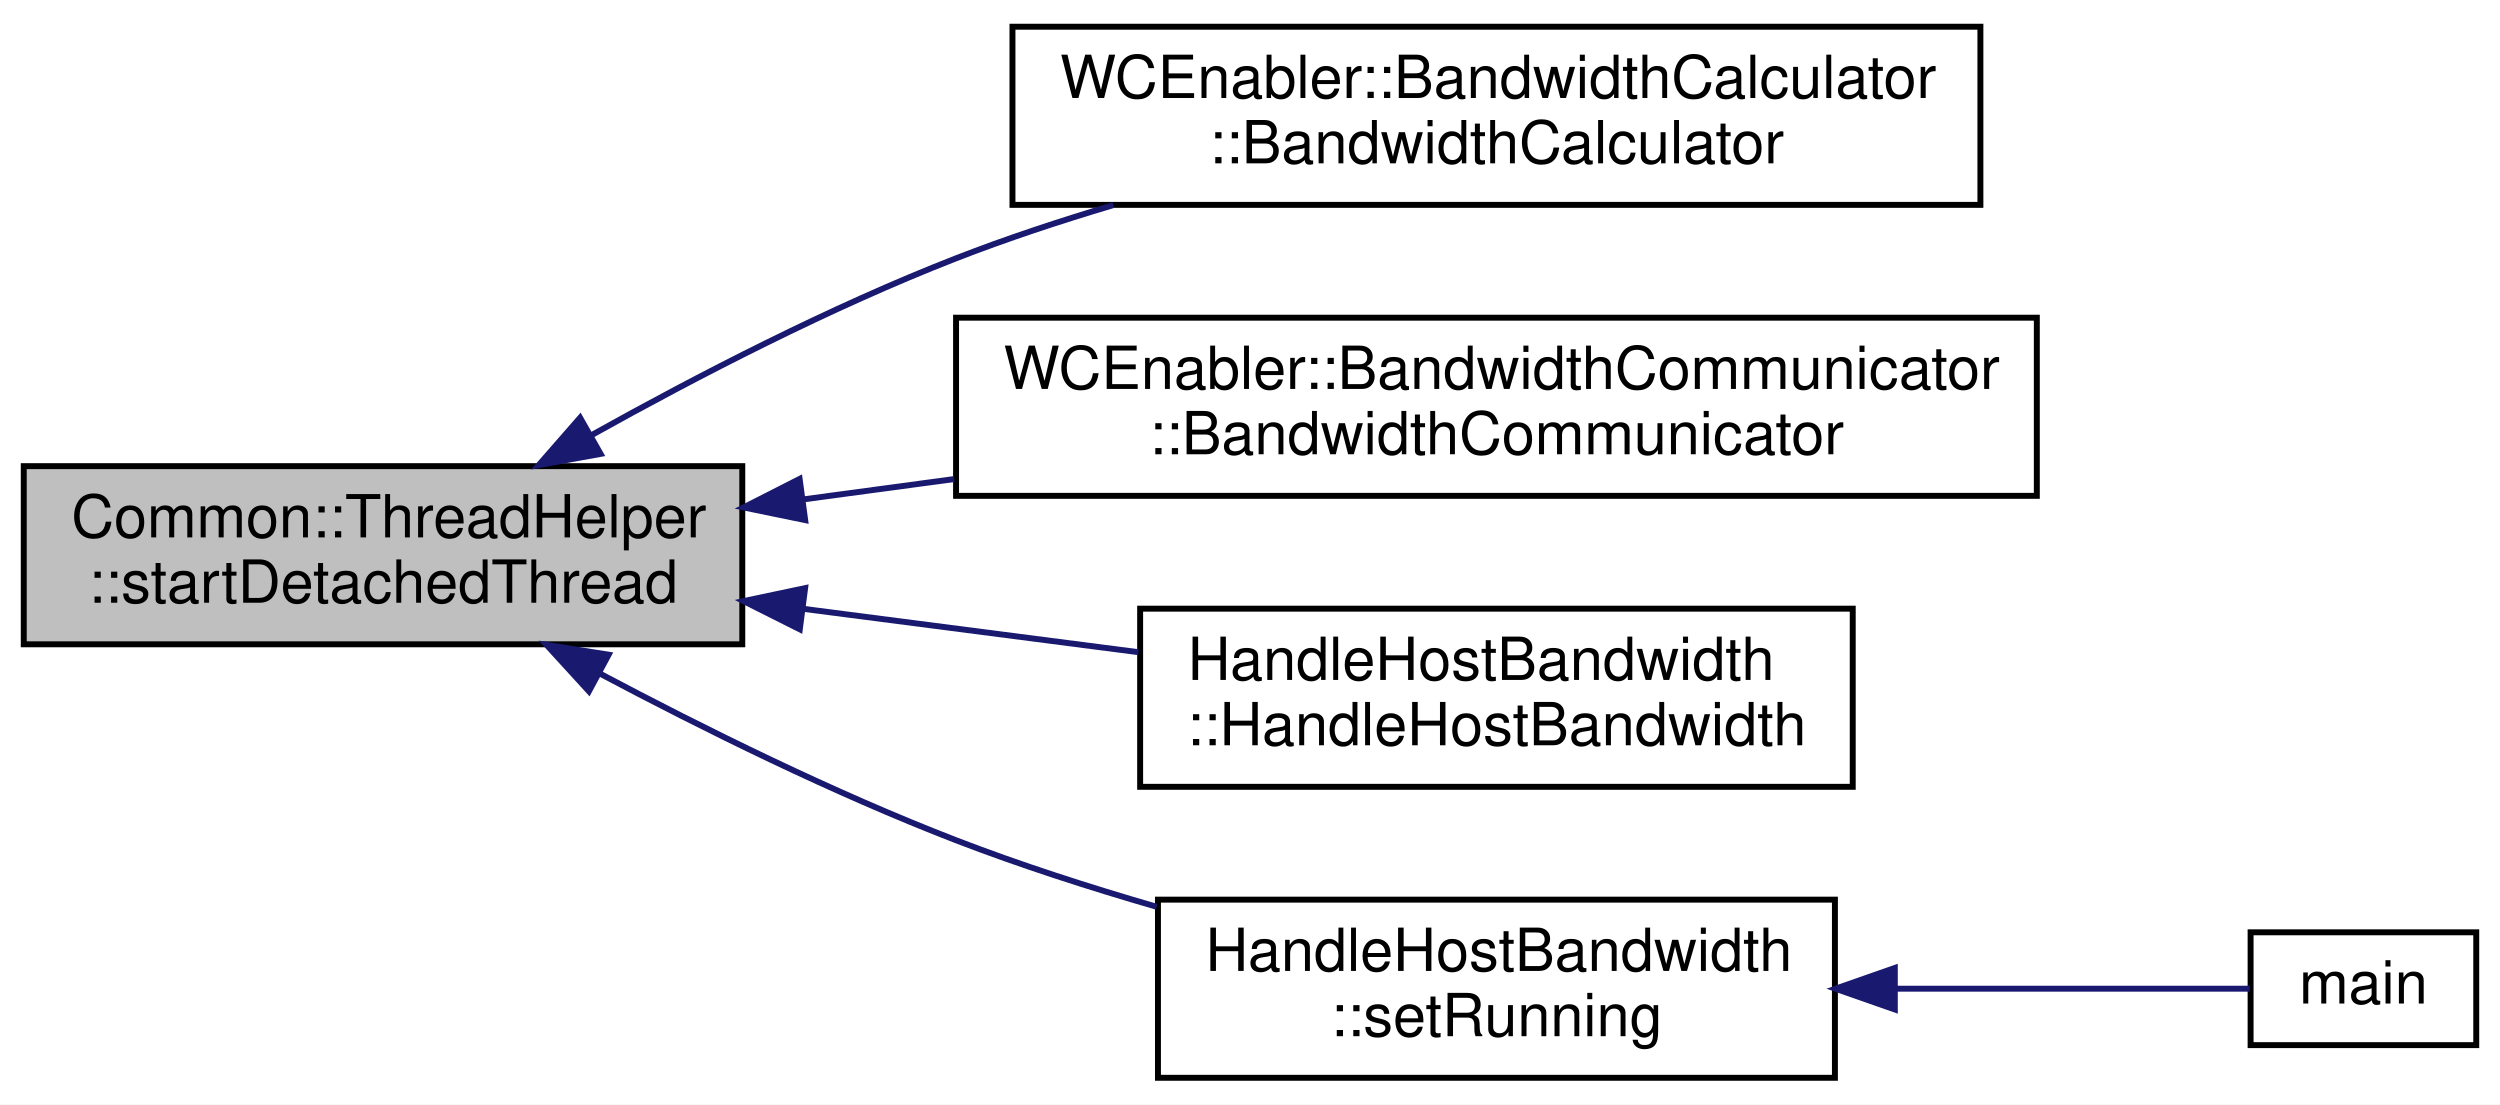
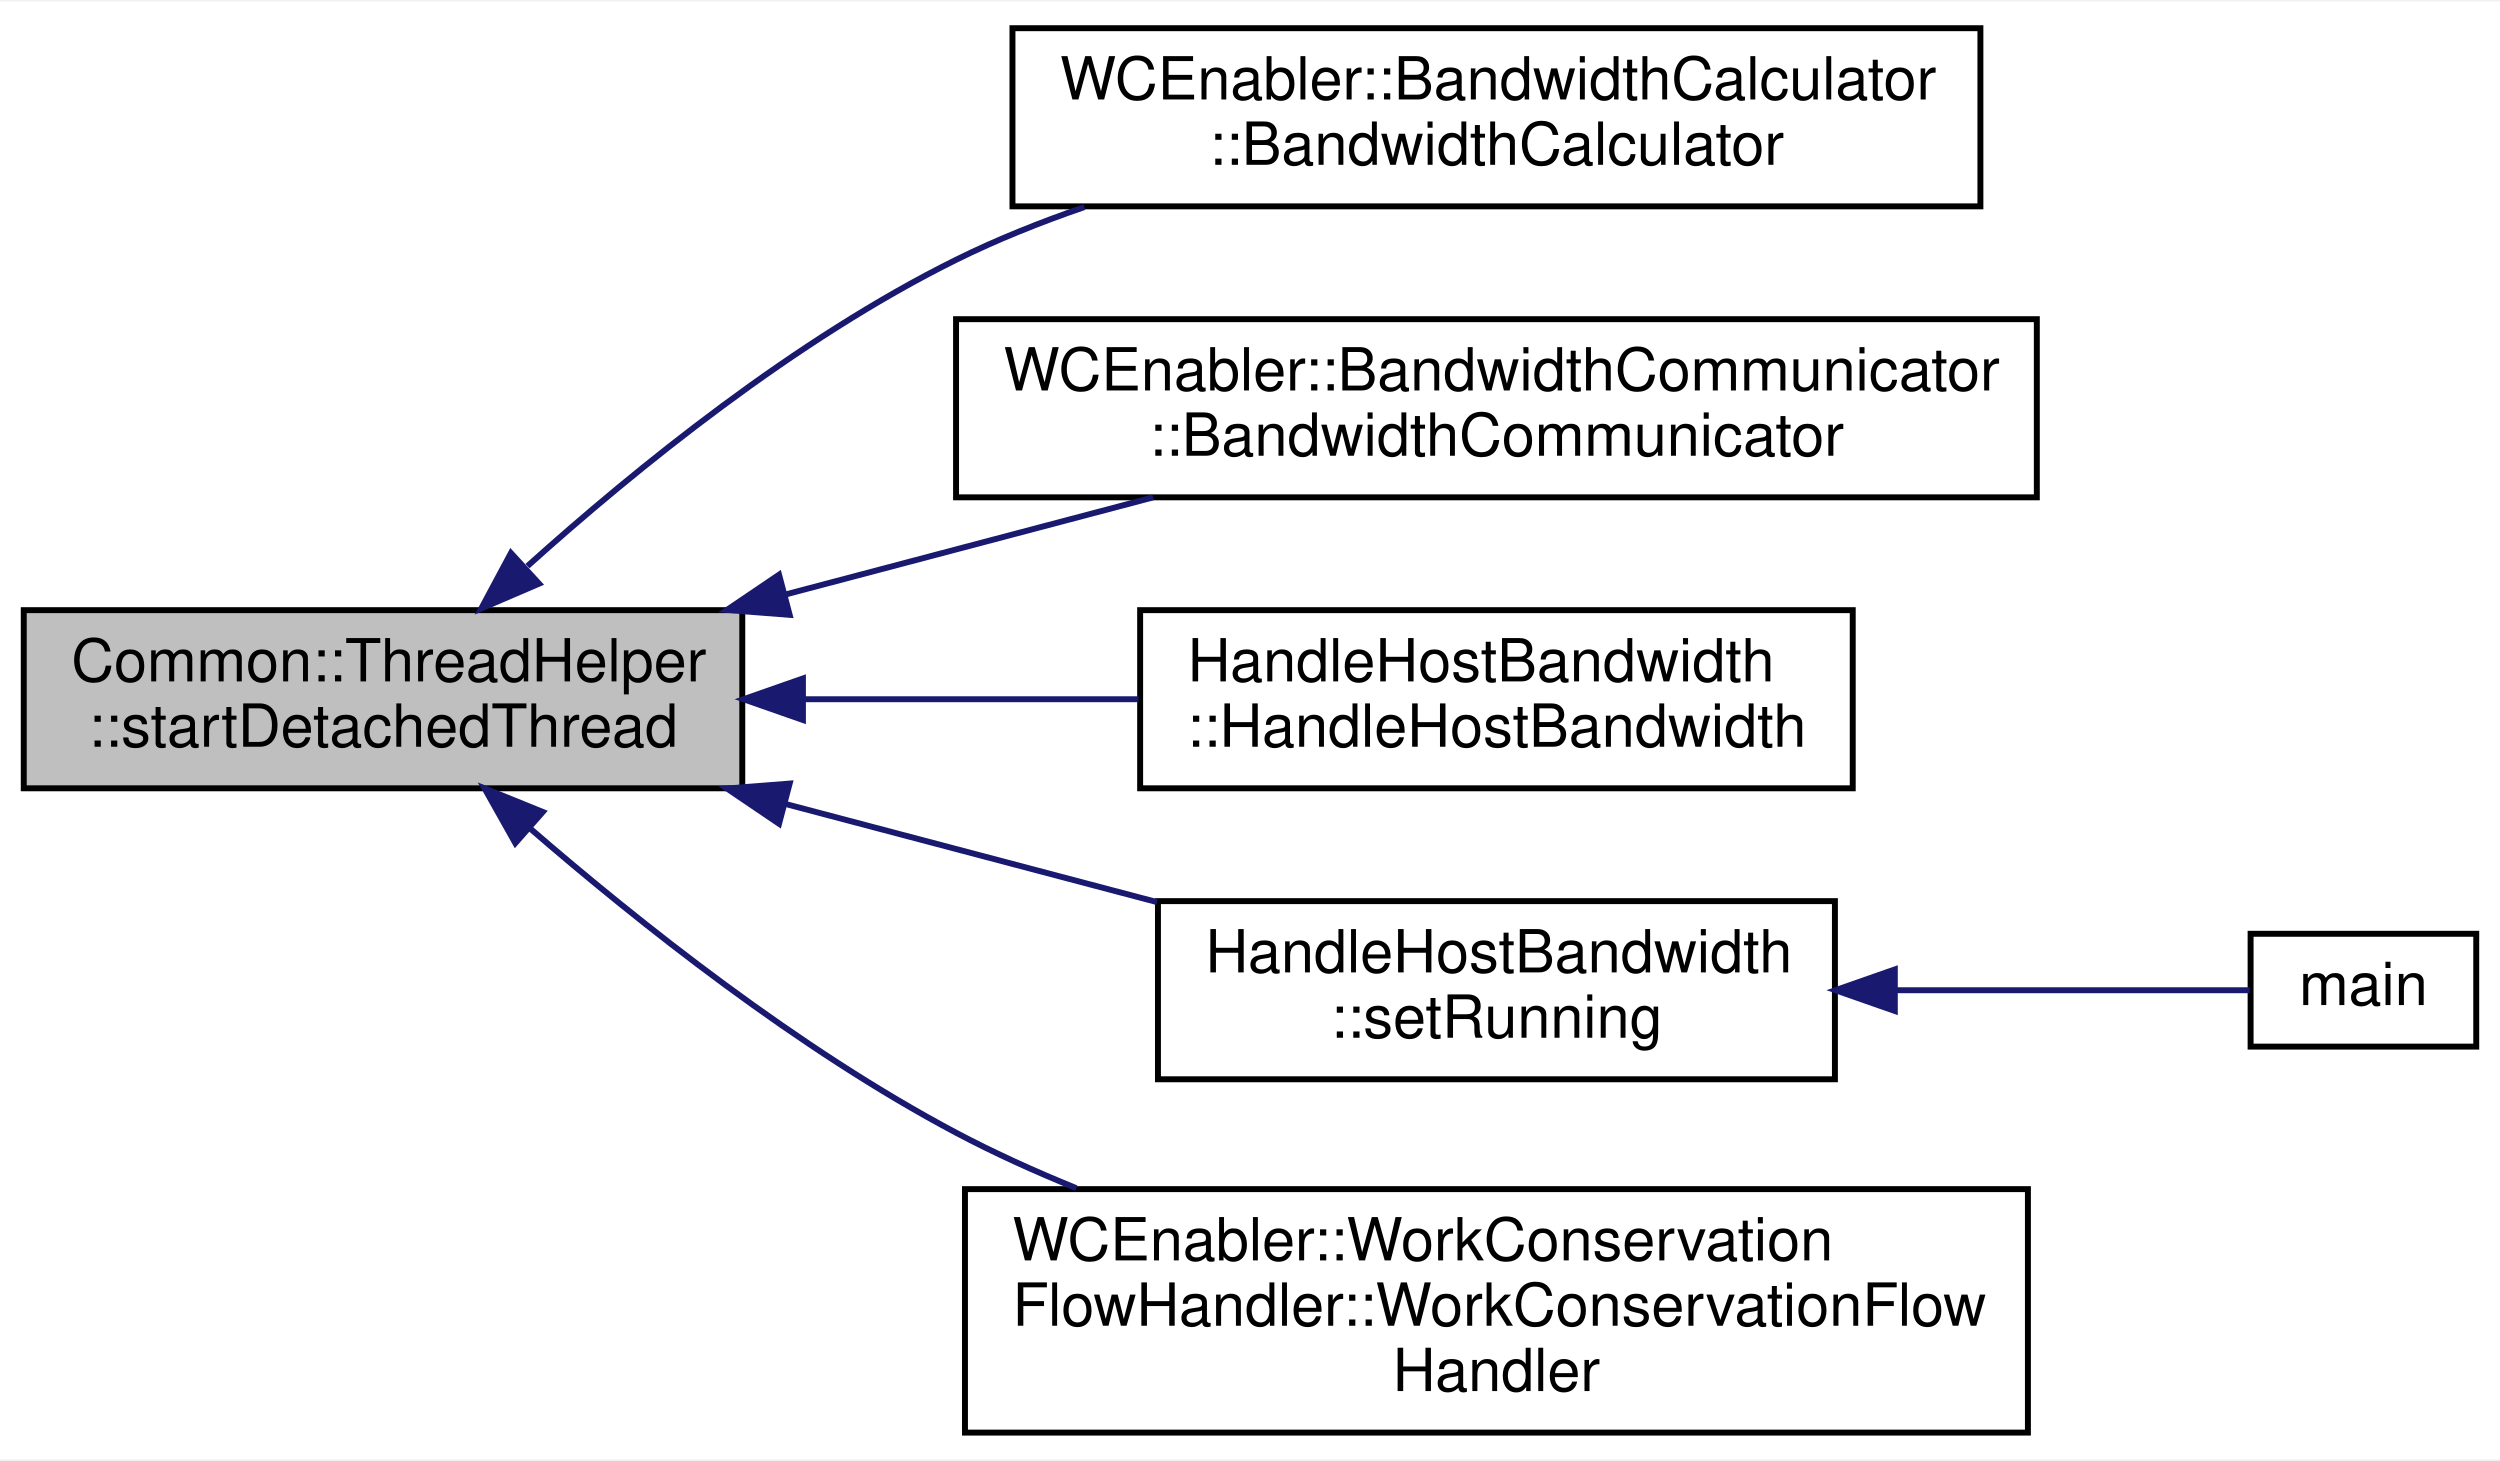
- <svg xmlns="http://www.w3.org/2000/svg" xmlns:xlink="http://www.w3.org/1999/xlink" width="421pt" height="186pt" viewBox="0.00 0.00 421.00 186.00">
-   <g id="graph0" class="graph" transform="scale(1 1) rotate(0) translate(4 182)">
-     <polygon fill="white" stroke="none" points="-4,4 -4,-182 417,-182 417,4 -4,4" />
+ <svg xmlns="http://www.w3.org/2000/svg" xmlns:xlink="http://www.w3.org/1999/xlink" width="421pt" height="246pt" viewBox="0.00 0.00 421.00 245.50">
+   <g id="graph0" class="graph" transform="scale(1 1) rotate(0) translate(4 241.5)">
+     <polygon fill="white" stroke="none" points="-4,4 -4,-241.5 417,-241.5 417,4 -4,4" />
    <g id="node1" class="node">
-       <polygon fill="#bfbfbf" stroke="black" points="0,-73.5 0,-103.5 121,-103.5 121,-73.5 0,-73.5" />
-       <text text-anchor="start" x="8" y="-91.5" font-family="Helvetica,sans-Serif" font-size="10.00">Common::ThreadHelper</text>
-       <text text-anchor="middle" x="60.5" y="-80.5" font-family="Helvetica,sans-Serif" font-size="10.00">::startDetachedThread</text>
+       <polygon fill="#bfbfbf" stroke="black" points="0,-109 0,-139 121,-139 121,-109 0,-109" />
+       <text text-anchor="start" x="8" y="-127" font-family="Helvetica,sans-Serif" font-size="10.00">Common::ThreadHelper</text>
+       <text text-anchor="middle" x="60.5" y="-116" font-family="Helvetica,sans-Serif" font-size="10.00">::startDetachedThread</text>
    </g>
    <g id="node2" class="node">
      <g id="a_node2">
-         <a xlink:href="classWCEnabler_1_1BandwidthCalculator.html#aeaa4b20de56f972916e664b842dc35df" target="_top" xlink:title="BandwidthCalculator constructor. ">
-           <polygon fill="white" stroke="black" points="166.5,-147.5 166.5,-177.5 329.5,-177.5 329.5,-147.5 166.5,-147.5" />
-           <text text-anchor="start" x="174.5" y="-165.5" font-family="Helvetica,sans-Serif" font-size="10.00">WCEnabler::BandwidthCalculator</text>
-           <text text-anchor="middle" x="248" y="-154.5" font-family="Helvetica,sans-Serif" font-size="10.00">::BandwidthCalculator</text>
+         <a xlink:href="classWCEnabler_1_1BandwidthCalculator.html#a1cc0aea727b0b795ece19fa18bb71c67" target="_top" xlink:title="BandwidthCalculator constructor. ">
+           <polygon fill="white" stroke="black" points="166.5,-207 166.5,-237 329.5,-237 329.5,-207 166.5,-207" />
+           <text text-anchor="start" x="174.5" y="-225" font-family="Helvetica,sans-Serif" font-size="10.00">WCEnabler::BandwidthCalculator</text>
+           <text text-anchor="middle" x="248" y="-214" font-family="Helvetica,sans-Serif" font-size="10.00">::BandwidthCalculator</text>
        </a>
      </g>
    </g>
    <g id="edge1" class="edge">
-       <path fill="none" stroke="midnightblue" d="M95.594,-108.711C113.44,-118.676 135.913,-130.286 157,-138.5 165.438,-141.787 174.491,-144.784 183.486,-147.462" />
-       <polygon fill="midnightblue" stroke="midnightblue" points="97.141,-105.564 86.716,-103.676 93.688,-111.654 97.141,-105.564" />
+       <path fill="none" stroke="midnightblue" d="M84.82,-146.416C103.119,-162.869 129.944,-184.598 157,-198 163.811,-201.374 171.154,-204.317 178.605,-206.876" />
+       <polygon fill="midnightblue" stroke="midnightblue" points="86.776,-143.461 77.042,-139.277 82.042,-148.618 86.776,-143.461" />
    </g>
    <g id="node3" class="node">
      <g id="a_node3">
-         <a xlink:href="classWCEnabler_1_1BandwidthCommunicator.html#a7c40fa4715b3d0386e5536abd4602018" target="_top" xlink:title="BandwidthCommunicator constructor. ">
-           <polygon fill="white" stroke="black" points="157,-98.5 157,-128.5 339,-128.5 339,-98.5 157,-98.5" />
-           <text text-anchor="start" x="165" y="-116.5" font-family="Helvetica,sans-Serif" font-size="10.00">WCEnabler::BandwidthCommunicator</text>
-           <text text-anchor="middle" x="248" y="-105.5" font-family="Helvetica,sans-Serif" font-size="10.00">::BandwidthCommunicator</text>
+         <a xlink:href="classWCEnabler_1_1BandwidthCommunicator.html#af59bc6cc36ff118c6a6b20a2390c7f39" target="_top" xlink:title="BandwidthCommunicator constructor. ">
+           <polygon fill="white" stroke="black" points="157,-158 157,-188 339,-188 339,-158 157,-158" />
+           <text text-anchor="start" x="165" y="-176" font-family="Helvetica,sans-Serif" font-size="10.00">WCEnabler::BandwidthCommunicator</text>
+           <text text-anchor="middle" x="248" y="-165" font-family="Helvetica,sans-Serif" font-size="10.00">::BandwidthCommunicator</text>
        </a>
      </g>
    </g>
    <g id="edge2" class="edge">
-       <path fill="none" stroke="midnightblue" d="M131.212,-97.895C139.532,-99.016 148.116,-100.173 156.672,-101.326" />
-       <polygon fill="midnightblue" stroke="midnightblue" points="131.592,-94.415 121.214,-96.548 130.657,-101.352 131.592,-94.415" />
+       <path fill="none" stroke="midnightblue" d="M128.215,-141.623C148.51,-146.984 170.614,-152.823 190.191,-157.994" />
+       <polygon fill="midnightblue" stroke="midnightblue" points="128.979,-138.205 118.417,-139.035 127.191,-144.973 128.979,-138.205" />
    </g>
    <g id="node4" class="node">
      <g id="a_node4">
        <a xlink:href="classHandleHostBandwidth.html#acb2ff000ee7b1d0885631b28f351b3ec" target="_top" xlink:title="HandleHostBandwidth constructor. ">
-           <polygon fill="white" stroke="black" points="188,-49.5 188,-79.5 308,-79.5 308,-49.5 188,-49.5" />
-           <text text-anchor="start" x="196" y="-67.5" font-family="Helvetica,sans-Serif" font-size="10.00">HandleHostBandwidth</text>
-           <text text-anchor="middle" x="248" y="-56.5" font-family="Helvetica,sans-Serif" font-size="10.00">::HandleHostBandwidth</text>
+           <polygon fill="white" stroke="black" points="188,-109 188,-139 308,-139 308,-109 188,-109" />
+           <text text-anchor="start" x="196" y="-127" font-family="Helvetica,sans-Serif" font-size="10.00">HandleHostBandwidth</text>
+           <text text-anchor="middle" x="248" y="-116" font-family="Helvetica,sans-Serif" font-size="10.00">::HandleHostBandwidth</text>
        </a>
      </g>
    </g>
    <g id="edge3" class="edge">
-       <path fill="none" stroke="midnightblue" d="M131.369,-79.46C149.924,-77.06 169.783,-74.49 187.715,-72.17" />
-       <polygon fill="midnightblue" stroke="midnightblue" points="130.683,-76.02 121.214,-80.774 131.581,-82.962 130.683,-76.02" />
+       <path fill="none" stroke="midnightblue" d="M131.369,-124C149.924,-124 169.783,-124 187.715,-124" />
+       <polygon fill="midnightblue" stroke="midnightblue" points="131.214,-120.5 121.214,-124 131.214,-127.5 131.214,-120.5" />
    </g>
    <g id="node5" class="node">
      <g id="a_node5">
        <a xlink:href="classHandleHostBandwidth.html#ac47bbf835631d45e09bf50b03dbbf696" target="_top" xlink:title="setRunning turn on the thread that receives the VMs bandwidth ">
-           <polygon fill="white" stroke="black" points="191,-0.5 191,-30.5 305,-30.5 305,-0.5 191,-0.5" />
-           <text text-anchor="start" x="199" y="-18.5" font-family="Helvetica,sans-Serif" font-size="10.00">HandleHostBandwidth</text>
-           <text text-anchor="middle" x="248" y="-7.5" font-family="Helvetica,sans-Serif" font-size="10.00">::setRunning</text>
+           <polygon fill="white" stroke="black" points="191,-60 191,-90 305,-90 305,-60 191,-60" />
+           <text text-anchor="start" x="199" y="-78" font-family="Helvetica,sans-Serif" font-size="10.00">HandleHostBandwidth</text>
+           <text text-anchor="middle" x="248" y="-67" font-family="Helvetica,sans-Serif" font-size="10.00">::setRunning</text>
        </a>
      </g>
    </g>
    <g id="edge4" class="edge">
-       <path fill="none" stroke="midnightblue" d="M96.861,-68.654C114.55,-59.266 136.509,-48.409 157,-40.5 167.742,-36.354 179.448,-32.585 190.757,-29.302" />
-       <polygon fill="midnightblue" stroke="midnightblue" points="95.178,-65.585 88.031,-73.406 98.496,-71.749 95.178,-65.585" />
+       <path fill="none" stroke="midnightblue" d="M128.308,-106.353C148.798,-100.94 171.125,-95.043 190.829,-89.838" />
+       <polygon fill="midnightblue" stroke="midnightblue" points="127.191,-103.027 118.417,-108.965 128.979,-109.795 127.191,-103.027" />
+     </g>
+     <g id="node7" class="node">
+       <g id="a_node7">
+         <a xlink:href="classWCEnabler_1_1WorkConservationFlowHandler.html#ac9f2189aa1a759feb7fc1aa01255d2f9" target="_top" xlink:title="WorkConservationFlowHandler constructor. ">
+           <polygon fill="white" stroke="black" points="158.5,-0.5 158.5,-41.5 337.5,-41.5 337.5,-0.5 158.5,-0.5" />
+           <text text-anchor="start" x="166.5" y="-29.5" font-family="Helvetica,sans-Serif" font-size="10.00">WCEnabler::WorkConservation</text>
+           <text text-anchor="start" x="166.5" y="-18.5" font-family="Helvetica,sans-Serif" font-size="10.00">FlowHandler::WorkConservationFlow</text>
+           <text text-anchor="middle" x="248" y="-7.5" font-family="Helvetica,sans-Serif" font-size="10.00">Handler</text>
+         </a>
+       </g>
+     </g>
+     <g id="edge6" class="edge">
+       <path fill="none" stroke="midnightblue" d="M85.199,-102.297C103.649,-86.328 130.495,-65.042 157,-51 163.404,-47.607 170.265,-44.495 177.237,-41.666" />
+       <polygon fill="midnightblue" stroke="midnightblue" points="82.782,-99.762 77.588,-108.996 87.407,-105.016 82.782,-99.762" />
    </g>
    <g id="node6" class="node">
      <g id="a_node6">
        <a xlink:href="BGAdaptor_2main_8cpp.html#a0ddf1224851353fc92bfbff6f499fa97" target="_top" xlink:title="main">
-           <polygon fill="white" stroke="black" points="375,-6 375,-25 413,-25 413,-6 375,-6" />
-           <text text-anchor="middle" x="394" y="-13" font-family="Helvetica,sans-Serif" font-size="10.00">main</text>
+           <polygon fill="white" stroke="black" points="375,-65.5 375,-84.5 413,-84.5 413,-65.5 375,-65.5" />
+           <text text-anchor="middle" x="394" y="-72.5" font-family="Helvetica,sans-Serif" font-size="10.00">main</text>
        </a>
      </g>
    </g>
    <g id="edge5" class="edge">
-       <path fill="none" stroke="midnightblue" d="M315.374,-15.5C337.203,-15.5 359.726,-15.5 374.851,-15.5" />
-       <polygon fill="midnightblue" stroke="midnightblue" points="315.087,-12 305.086,-15.5 315.086,-19 315.087,-12" />
+       <path fill="none" stroke="midnightblue" d="M315.374,-75C337.203,-75 359.726,-75 374.851,-75" />
+       <polygon fill="midnightblue" stroke="midnightblue" points="315.087,-71.5 305.086,-75 315.086,-78.5 315.087,-71.5" />
    </g>
  </g>
</svg>
